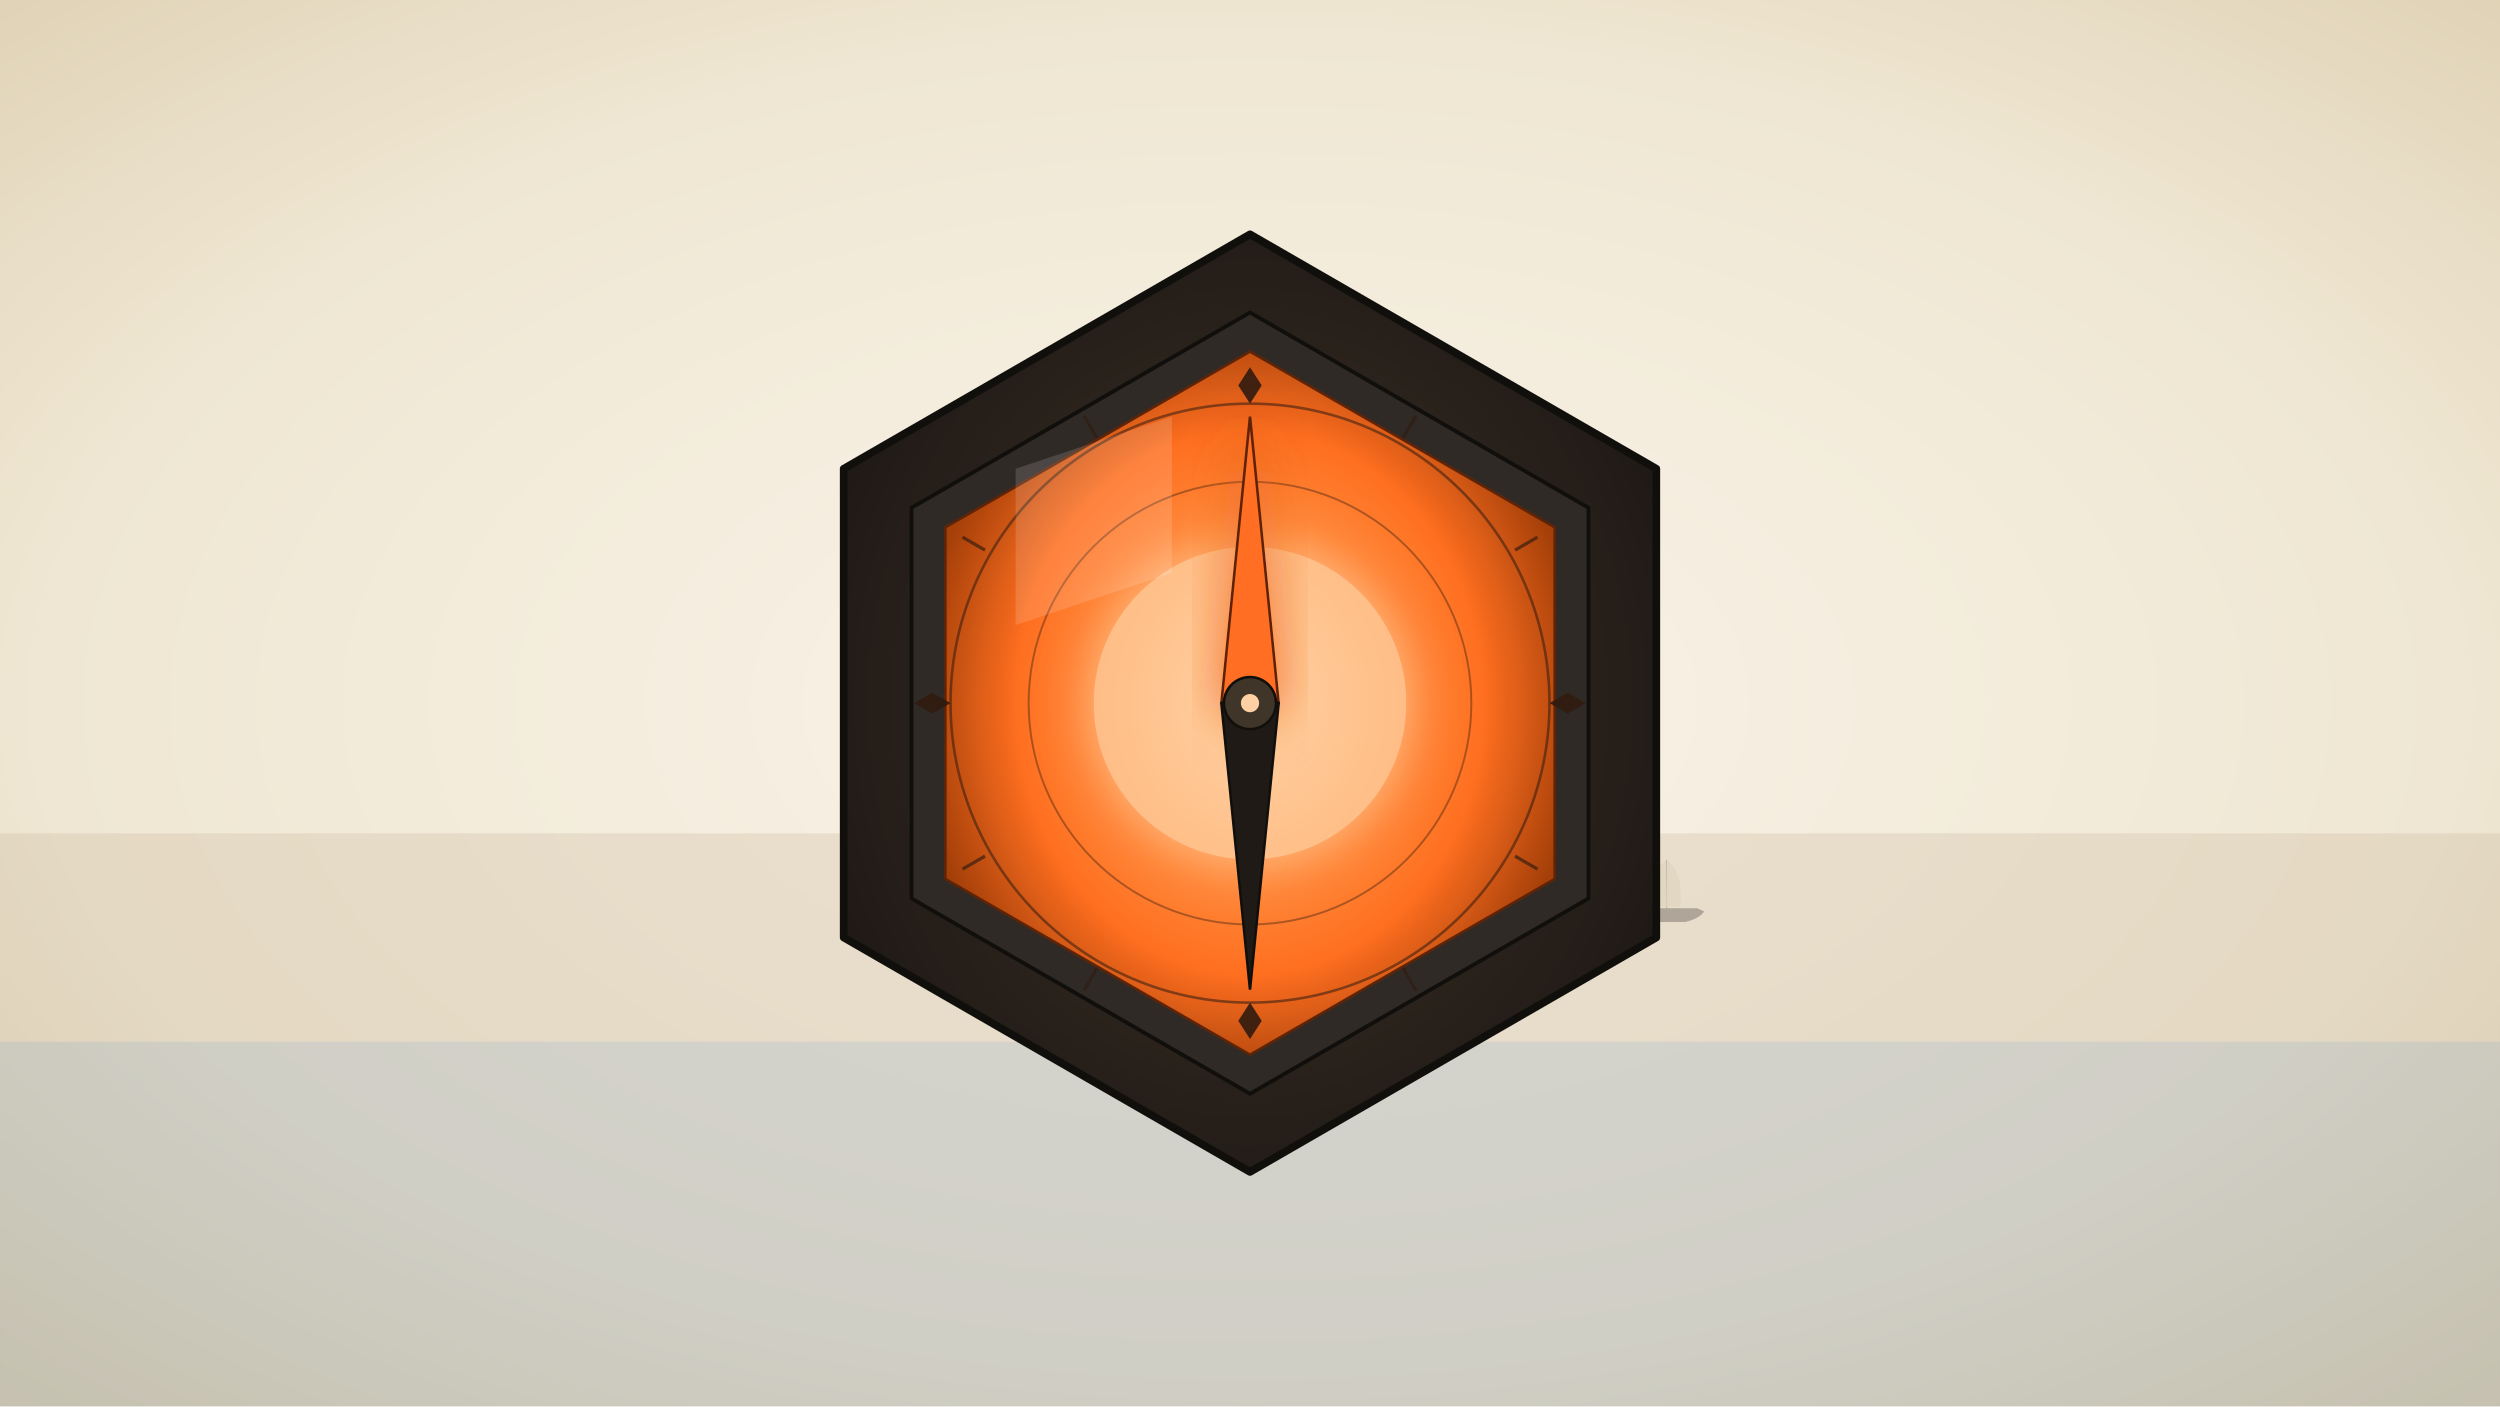
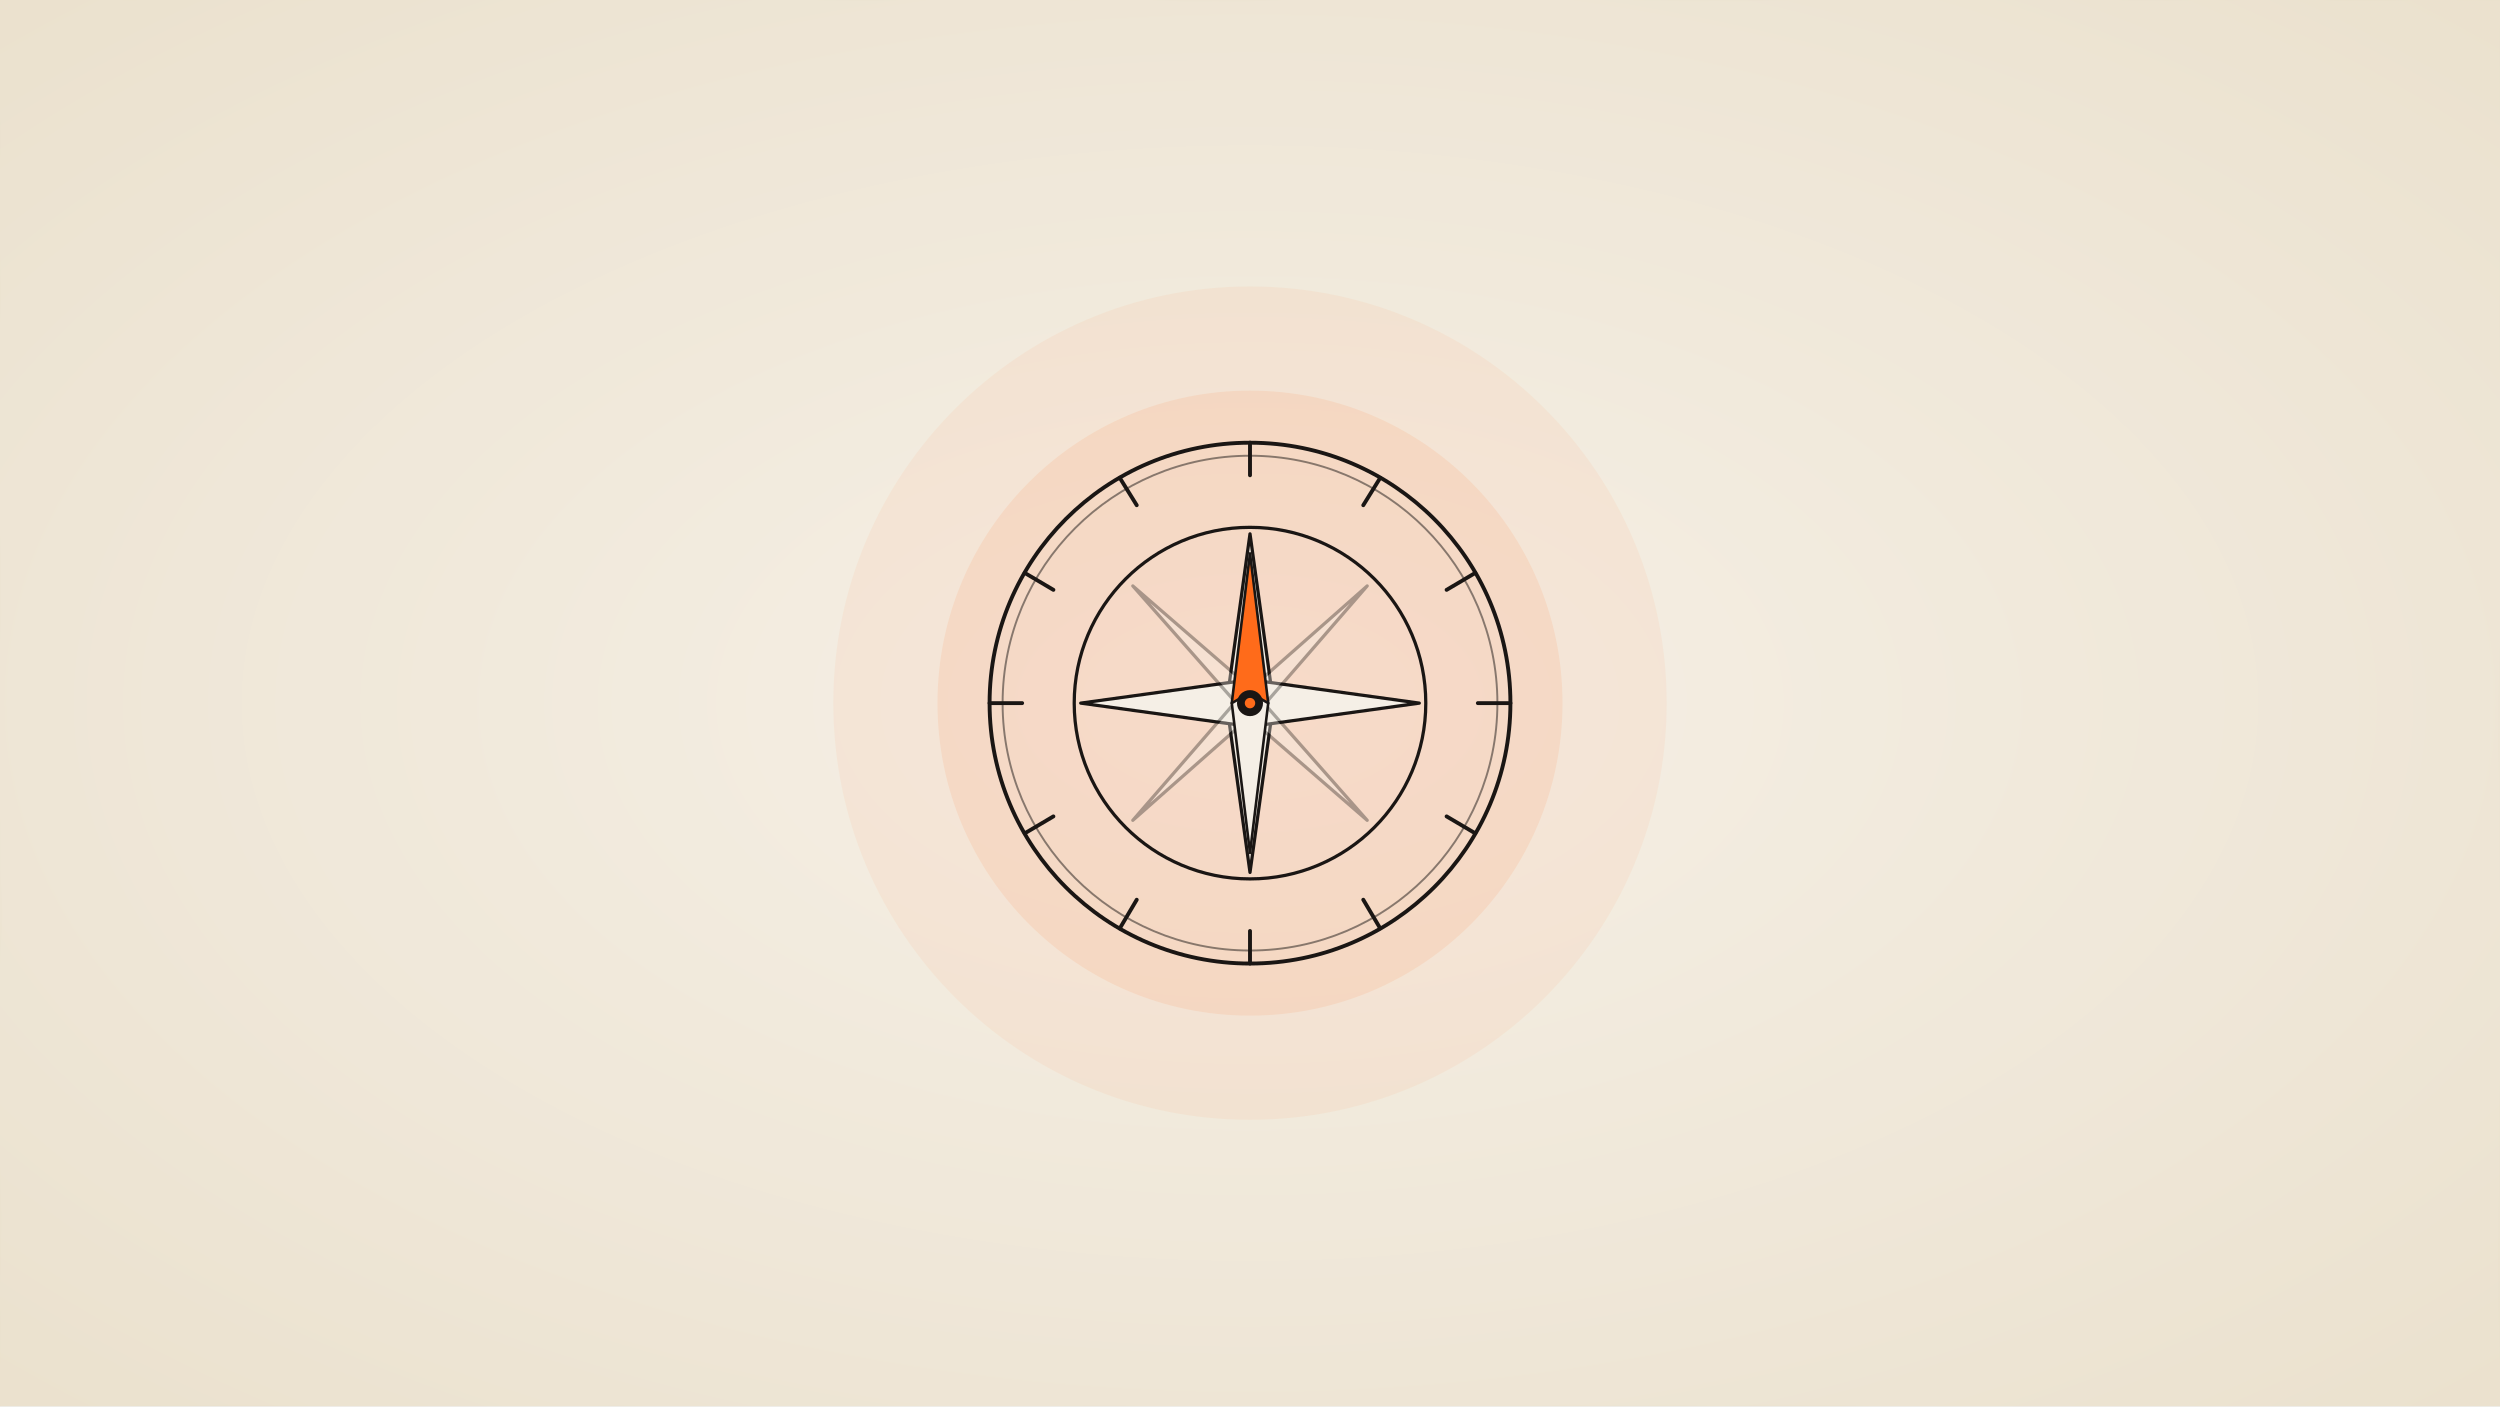
- <svg xmlns="http://www.w3.org/2000/svg" viewBox="0 0 1920 1080" preserveAspectRatio="xMidYMid slice" role="img" aria-label="Scene 12 — Cinematic-to-realistic transition">
+ <svg xmlns="http://www.w3.org/2000/svg" viewBox="0 0 1920 1080" preserveAspectRatio="xMidYMid slice" role="img" aria-label="Scene 12 — Transition to realistic deck — Cartoon Saloon">
  <defs>
-     <radialGradient id="creamSky12" cx="50%" cy="50%" r="80%">
-       <stop offset="0%" stop-color="#FAF4E9" />
-       <stop offset="60%" stop-color="#EFE6D2" />
-       <stop offset="100%" stop-color="#D8C9A8" />
+     <radialGradient id="s12_creamBg" cx="50%" cy="50%" r="80%">
+       <stop offset="0%" stop-color="#F5EFE6" />
+       <stop offset="100%" stop-color="#E8DEC8" />
    </radialGradient>
-     <radialGradient id="orangeCore12" cx="50%" cy="50%" r="55%">
-       <stop offset="0%" stop-color="#FFCFA0" />
-       <stop offset="40%" stop-color="#FF8A3A" />
-       <stop offset="70%" stop-color="#FF6B1A" />
-       <stop offset="100%" stop-color="#A83B00" stop-opacity="0.95" />
-     </radialGradient>
-     <radialGradient id="orangeBloom12" cx="50%" cy="50%" r="70%">
-       <stop offset="0%" stop-color="#FFCFA0" stop-opacity="0.95" />
-       <stop offset="45%" stop-color="#FF8A3A" stop-opacity="0.5" />
+     <radialGradient id="s12_pulse" cx="50%" cy="50%" r="60%">
+       <stop offset="0%" stop-color="#FF6B1A" stop-opacity="0.18" />
      <stop offset="100%" stop-color="#FF6B1A" stop-opacity="0" />
    </radialGradient>
-     <radialGradient id="metalRim12" cx="50%" cy="50%" r="55%">
-       <stop offset="0%" stop-color="#3A2F22" />
-       <stop offset="100%" stop-color="#1A1410" />
-     </radialGradient>
-     <filter id="bloom12" x="-50%" y="-50%" width="200%" height="200%">
-       <feGaussianBlur stdDeviation="20" />
-       <feMerge>
-         <feMergeNode />
-         <feMergeNode in="SourceGraphic" />
-       </feMerge>
+     <filter id="s12_painterly" x="-5%" y="-5%" width="110%" height="110%">
+       <feTurbulence type="fractalNoise" baseFrequency="0.008" numOctaves="3" seed="42" />
+       <feDisplacementMap in="SourceGraphic" scale="6" />
    </filter>
-     <filter id="bloomBig12" x="-100%" y="-100%" width="300%" height="300%">
-       <feGaussianBlur stdDeviation="60" />
-     </filter>
-     <filter id="painterly12">
-       <feTurbulence type="fractalNoise" baseFrequency="0.011" numOctaves="2" seed="29" />
-       <feDisplacementMap in="SourceGraphic" scale="2" />
+     <filter id="s12_bloom" x="-50%" y="-50%" width="200%" height="200%">
+       <feGaussianBlur stdDeviation="22" />
    </filter>
  </defs>
-   <rect width="1920" height="1080" fill="url(#creamSky12)" />
-   <g opacity="0.6">
-     <animate attributeName="opacity" values="0.6;0.4;0.2;0" keyTimes="0;0.3;0.5;0.7" dur="8s" fill="freeze" />
-     <rect x="0" y="640" width="1920" height="160" fill="#C8B898" opacity="0.5" />
-     <rect x="0" y="800" width="1920" height="280" fill="#7B8E9C" opacity="0.45" />
-     <g transform="translate(1280 700) scale(0.18)" opacity="0.5">
-       <path d="M -160,0 Q -140,30 -80,45 L 80,45 Q 140,30 160,0 L 130,-14 L -130,-14 Z" fill="#1A1410" />
-       <rect x="-2" y="-220" width="4" height="220" fill="#1F1810" />
-       <path d="M -2,-220 Q -60,-170 -60,-80 L -60,-20 L 0,-20 Z" fill="#C8B898" />
-       <path d="M 2,-220 Q 60,-170 60,-80 L 60,-20 L 0,-20 Z" fill="#C8B898" opacity="0.9" />
+   <rect width="1920" height="1080" fill="url(#s12_creamBg)" />
+   <rect width="1920" height="1080" fill="#FFFFFF" opacity="0.04" filter="url(#s12_painterly)" pointer-events="none" />
+   <g transform="translate(960 540)">
+     <animateTransform attributeName="transform" type="scale" values="0.4;0.5;0.7;1.0;1.4;1.9;2.4;2.6" keyTimes="0;0.15;0.32;0.5;0.65;0.78;0.9;1" dur="8s" fill="freeze" additive="sum" calcMode="spline" keySplines="0.42 0 0.58 1;0.42 0 0.58 1;0.42 0 0.58 1;0.42 0 0.58 1;0.42 0 0.58 1;0.42 0 0.58 1;0.42 0 0.58 1" />
+     <circle cx="0" cy="0" r="320" fill="#FF6B1A" opacity="0.06">
+       <animate attributeName="r" values="300;360;300" dur="3.6s" repeatCount="indefinite" />
+       <animate attributeName="opacity" values="0.04;0.10;0.04" dur="3.6s" repeatCount="indefinite" />
+     </circle>
+     <circle cx="0" cy="0" r="240" fill="#FF6B1A" opacity="0.10">
+       <animate attributeName="r" values="220;270;220" dur="3.6s" repeatCount="indefinite" />
+       <animate attributeName="opacity" values="0.08;0.16;0.08" dur="3.6s" repeatCount="indefinite" />
+     </circle>
+     <circle cx="0" cy="0" r="200" fill="none" stroke="#1A1614" stroke-width="3" stroke-linecap="round" />
+     <circle cx="0" cy="0" r="190" fill="none" stroke="#1A1614" stroke-width="1.5" stroke-linecap="round" opacity="0.5" />
+     <g stroke="#1A1614" stroke-width="3" stroke-linecap="round">
+       <line x1="0" y1="-200" x2="0" y2="-175" />
+       <line x1="100" y1="-173" x2="87" y2="-152" />
+       <line x1="173" y1="-100" x2="151" y2="-87" />
+       <line x1="200" y1="0" x2="175" y2="0" />
+       <line x1="173" y1="100" x2="151" y2="87" />
+       <line x1="100" y1="173" x2="87" y2="151" />
+       <line x1="0" y1="200" x2="0" y2="175" />
+       <line x1="-100" y1="173" x2="-87" y2="151" />
+       <line x1="-173" y1="100" x2="-151" y2="87" />
+       <line x1="-200" y1="0" x2="-175" y2="0" />
+       <line x1="-173" y1="-100" x2="-151" y2="-87" />
+       <line x1="-100" y1="-173" x2="-87" y2="-152" />
    </g>
-   </g>
-   <circle cx="960" cy="540" r="200" fill="url(#orangeBloom12)" filter="url(#bloomBig12)" opacity="0">
-     <animate attributeName="opacity" values="0;0.3;0.6;0.85;1;1" keyTimes="0;0.2;0.4;0.6;0.85;1" dur="8s" fill="freeze" />
-     <animate attributeName="r" values="180;320;520;760;1100;1400" keyTimes="0;0.2;0.4;0.6;0.85;1" dur="8s" fill="freeze" />
-   </circle>
-   <g transform="translate(960 540)">
+     <circle cx="0" cy="0" r="135" fill="none" stroke="#1A1614" stroke-width="2.5" stroke-linecap="round" />
+     <g stroke="#1A1614" stroke-width="2.5" stroke-linecap="round" stroke-linejoin="round" fill="#F5EFE6">
+       <polygon points="0,-130 18,0 0,130 -18,0" />
+       <polygon points="-130,0 0,-18 130,0 0,18" />
+       <polygon points="-90,-90 0,-12 90,90 0,12" opacity="0.35" />
+       <polygon points="90,-90 12,0 -90,90 -12,0" opacity="0.35" />
+     </g>
    <g>
-       <animateTransform attributeName="transform" type="scale" values="0.4;0.6;0.9;1.3;1.9;2.6" keyTimes="0;0.18;0.4;0.6;0.82;1" dur="8s" fill="freeze" />
-       <g>
-         <animateTransform attributeName="transform" type="rotate" values="-6;-3;0;3;6;8" keyTimes="0;0.2;0.4;0.6;0.8;1" dur="8s" fill="freeze" />
-         <polygon points="0,-360 312,-180 312,180 0,360 -312,180 -312,-180" fill="url(#metalRim12)" stroke="#0A0805" stroke-width="6" stroke-linejoin="round" />
-         <polygon points="0,-300 260,-150 260,150 0,300 -260,150 -260,-150" fill="#2A2420" stroke="#0A0805" stroke-width="3" stroke-linejoin="round" />
-         <polygon points="0,-270 234,-135 234,135 0,270 -234,135 -234,-135" fill="url(#orangeCore12)" stroke="#5A1E00" stroke-width="2" stroke-linejoin="round" />
-         <circle r="230" fill="none" stroke="#2A1408" stroke-width="2" opacity="0.55" />
-         <circle r="170" fill="none" stroke="#2A1408" stroke-width="1.5" opacity="0.4" />
-         <g fill="#2A1408" opacity="0.9">
-           <polygon points="0,-258 9,-244 0,-230 -9,-244" />
-           <polygon points="258,0 244,8 230,0 244,-8" />
-           <polygon points="0,258 9,244 0,230 -9,244" />
-           <polygon points="-258,0 -244,8 -230,0 -244,-8" />
-         </g>
-         <g stroke="#2A1408" stroke-width="2.5" opacity="0.65">
-           <g transform="rotate(30)">
-             <line x1="0" y1="-255" x2="0" y2="-235" />
-           </g>
-           <g transform="rotate(60)">
-             <line x1="0" y1="-255" x2="0" y2="-235" />
-           </g>
-           <g transform="rotate(120)">
-             <line x1="0" y1="-255" x2="0" y2="-235" />
-           </g>
-           <g transform="rotate(150)">
-             <line x1="0" y1="-255" x2="0" y2="-235" />
-           </g>
-           <g transform="rotate(210)">
-             <line x1="0" y1="-255" x2="0" y2="-235" />
-           </g>
-           <g transform="rotate(240)">
-             <line x1="0" y1="-255" x2="0" y2="-235" />
-           </g>
-           <g transform="rotate(300)">
-             <line x1="0" y1="-255" x2="0" y2="-235" />
-           </g>
-           <g transform="rotate(330)">
-             <line x1="0" y1="-255" x2="0" y2="-235" />
-           </g>
-         </g>
-         <circle r="120" fill="#FFCFA0" opacity="0.75" filter="url(#bloom12)">
-           <animate attributeName="opacity" values="0.5;0.7;0.85;0.95;1" keyTimes="0;0.25;0.5;0.75;1" dur="8s" fill="freeze" />
-         </circle>
-         <polygon points="0,-220 22,0 0,12 -22,0" fill="#FF6B1A" stroke="#5A1E00" stroke-width="2" filter="url(#bloom12)" />
-         <polygon points="0,220 22,0 0,-12 -22,0" fill="#1A1410" stroke="#0A0805" stroke-width="2" />
-         <circle r="20" fill="#3A2F22" stroke="#0A0805" stroke-width="2" />
-         <circle r="7" fill="#FFCFA0" />
-         <polygon points="-180,-180 -60,-220 -60,-100 -180,-60" fill="#FFFFFF" opacity="0.14" />
-       </g>
+       <polygon points="0,-115 14,0 0,8 -14,0" fill="#FF6B1A" stroke="#1A1614" stroke-width="2" stroke-linejoin="round" />
+       <polygon points="0,115 14,0 0,-8 -14,0" fill="#F5EFE6" stroke="#1A1614" stroke-width="2" stroke-linejoin="round" />
+       <circle cx="0" cy="0" r="10" fill="#1A1614" />
+       <circle cx="0" cy="0" r="4" fill="#FF6B1A">
+         <animate attributeName="r" values="3;6;3" dur="1.8s" repeatCount="indefinite" />
+       </circle>
    </g>
  </g>
  <rect width="1920" height="1080" fill="#FF6B1A" opacity="0">
-     <animate attributeName="opacity" values="0;0;0;0;0.1;0.25;0.4" keyTimes="0;0.5;0.7;0.85;0.92;0.97;1" dur="8s" fill="freeze" />
+     <animate attributeName="opacity" values="0;0;0;0.45;0.78" keyTimes="0;0.6;0.85;0.95;1" dur="8s" fill="freeze" calcMode="spline" keySplines="0.42 0 0.58 1;0.42 0 0.58 1;0.42 0 0.58 1;0.42 0 0.58 1" />
  </rect>
-   <rect width="1920" height="1080" fill="#FAF4E9" opacity="0">
-     <animate attributeName="opacity" values="0;0;0;0;0;0.15;0.35" keyTimes="0;0.5;0.7;0.85;0.92;0.96;1" dur="8s" fill="freeze" />
+   <rect width="1920" height="1080" fill="#F5EFE6" opacity="0">
+     <animate attributeName="opacity" values="0;0;0;0;0.35" keyTimes="0;0.7;0.88;0.94;1" dur="8s" fill="freeze" calcMode="spline" keySplines="0.42 0 0.58 1;0.42 0 0.58 1;0.42 0 0.58 1;0.42 0 0.58 1" />
  </rect>
-   <rect width="1920" height="1080" fill="#FFFFFF" opacity="0.03" filter="url(#painterly12)" pointer-events="none" />
</svg>
